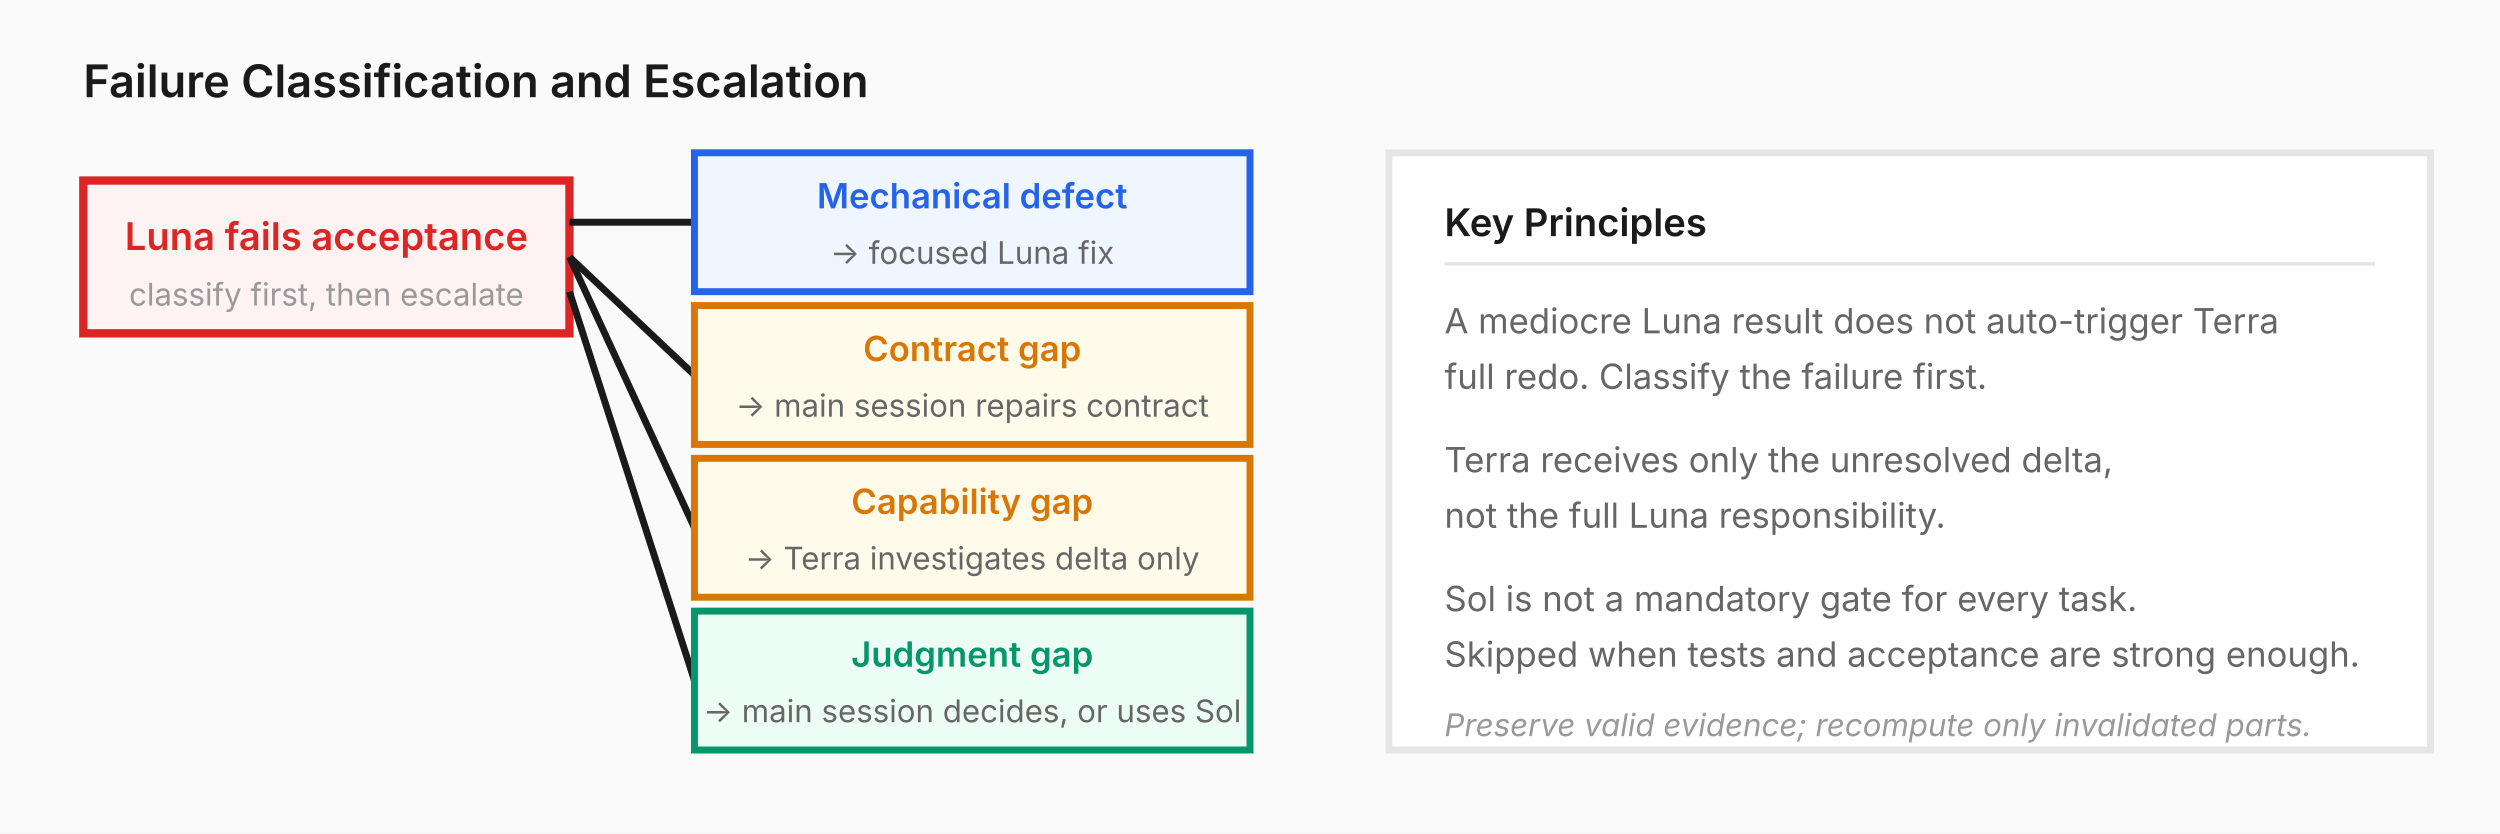
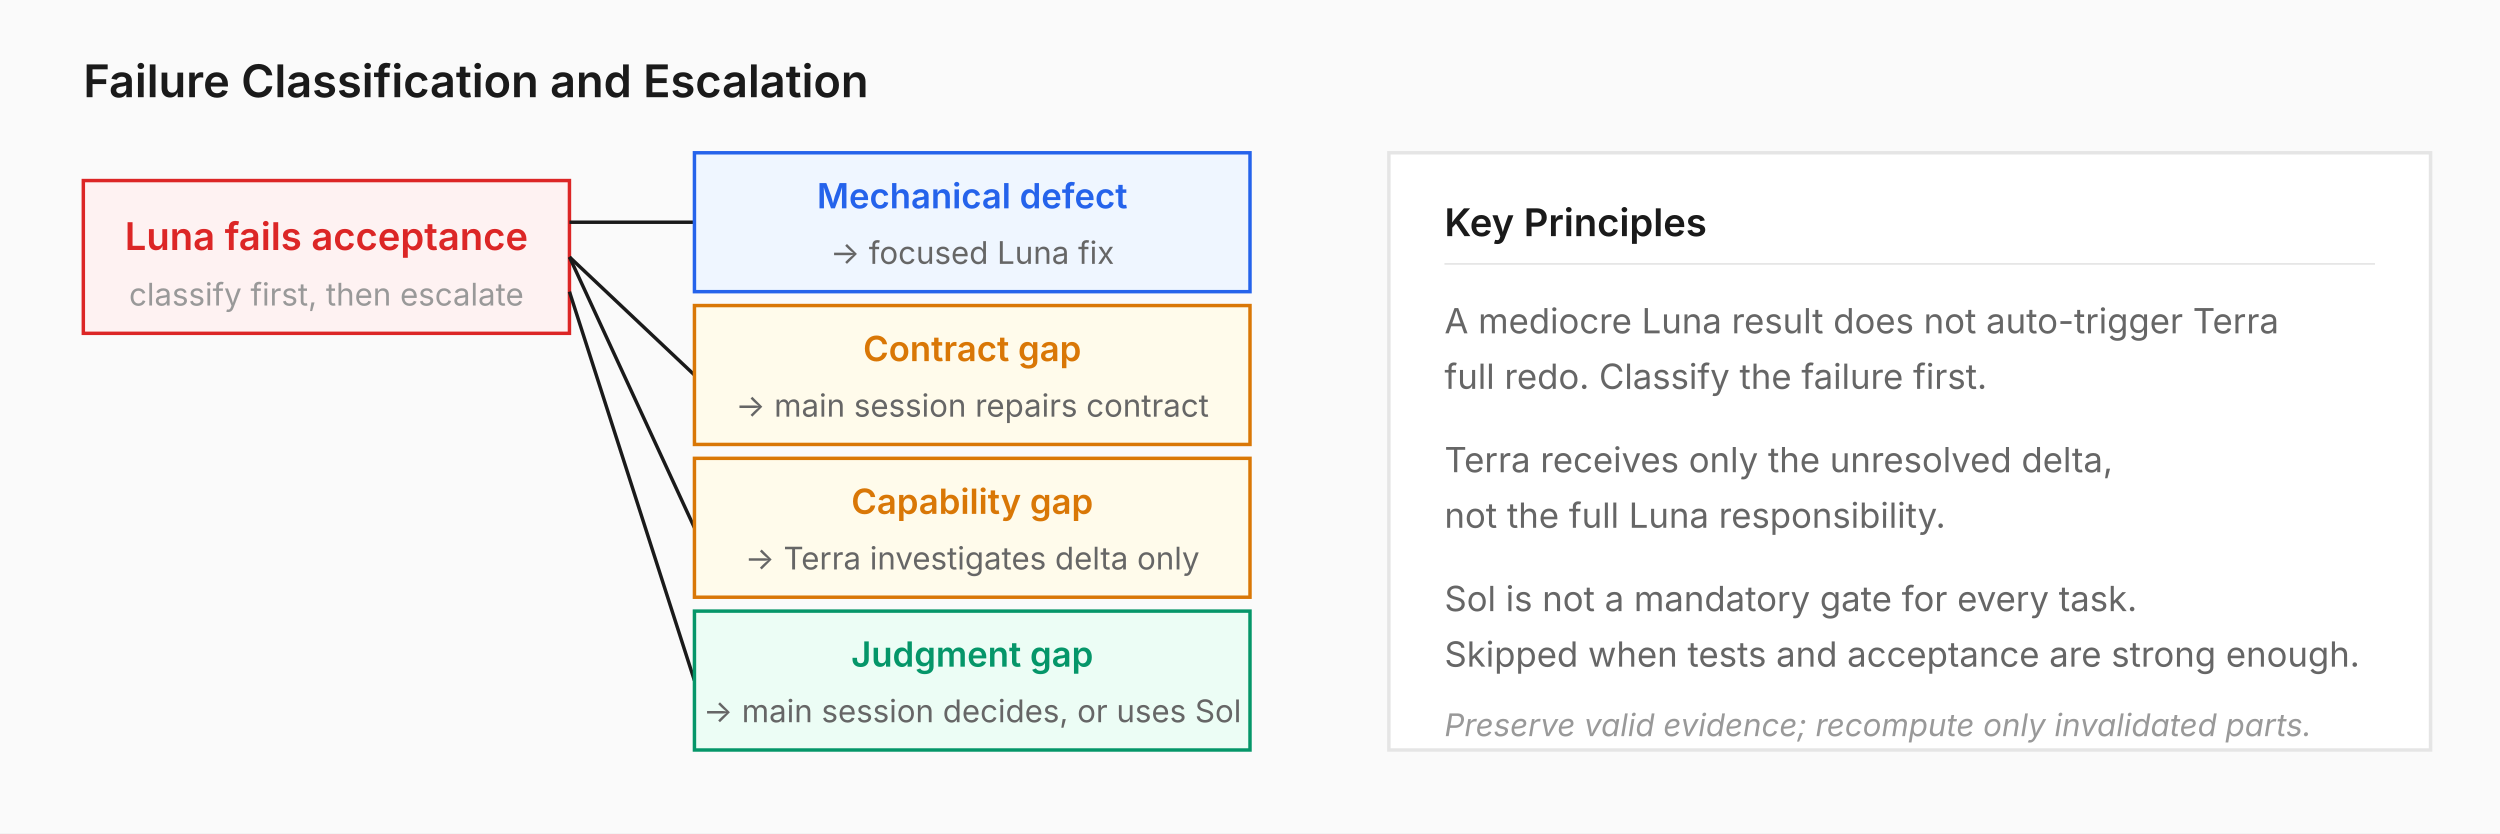
<svg xmlns="http://www.w3.org/2000/svg" viewBox="0 0 1440 480" fill="none" font-family="Inter, Helvetica, 'Noto Sans SC', sans-serif">
  <rect width="1440" height="480" fill="#fafafa" />
  <text x="48" y="56" fill="#1a1a1a" font-size="26" font-weight="600">Failure Classification and Escalation</text>
-   <rect x="48" y="104" width="280" height="88" rx="0" fill="#fef2f2" stroke="#dc2626" stroke-width="4.8" />
+   <rect x="48" y="104" width="280" height="88" rx="0" fill="#fef2f2" stroke="#dc2626" stroke-width="2" />
  <text x="188" y="144" text-anchor="middle" fill="#dc2626" font-size="22" font-weight="600">Luna fails acceptance</text>
  <text x="188" y="176" text-anchor="middle" fill="#999" font-size="18">classify first, then escalate</text>
-   <line x1="328" y1="128" x2="400" y2="128" stroke="#1a1a1a" stroke-width="4" />
-   <line x1="328" y1="148" x2="400" y2="216" stroke="#1a1a1a" stroke-width="4" />
-   <line x1="328" y1="148" x2="400" y2="304" stroke="#1a1a1a" stroke-width="4" />
-   <line x1="328" y1="168" x2="400" y2="392" stroke="#1a1a1a" stroke-width="4" />
-   <rect x="400" y="88" width="320" height="80" rx="0" fill="#eff6ff" stroke="#2563eb" stroke-width="4" />
+   <line x1="328" y1="128" x2="400" y2="128" stroke="#1a1a1a" stroke-width="2" />
+   <line x1="328" y1="148" x2="400" y2="216" stroke="#1a1a1a" stroke-width="2" />
+   <line x1="328" y1="148" x2="400" y2="304" stroke="#1a1a1a" stroke-width="2" />
+   <line x1="328" y1="168" x2="400" y2="392" stroke="#1a1a1a" stroke-width="2" />
+   <rect x="400" y="88" width="320" height="80" rx="0" fill="#eff6ff" stroke="#2563eb" stroke-width="2" />
  <text x="560" y="120" text-anchor="middle" fill="#2563eb" font-size="20" font-weight="600">Mechanical defect</text>
  <text x="560" y="152" text-anchor="middle" fill="#666" font-size="18">→ focused Luna fix</text>
-   <rect x="400" y="176" width="320" height="80" rx="0" fill="#fffbeb" stroke="#d97706" stroke-width="4" />
+   <rect x="400" y="176" width="320" height="80" rx="0" fill="#fffbeb" stroke="#d97706" stroke-width="2" />
  <text x="560" y="208" text-anchor="middle" fill="#d97706" font-size="20" font-weight="600">Contract gap</text>
  <text x="560" y="240" text-anchor="middle" fill="#666" font-size="18">→ main session repairs contract</text>
-   <rect x="400" y="264" width="320" height="80" rx="0" fill="#fffbeb" stroke="#d97706" stroke-width="4" />
+   <rect x="400" y="264" width="320" height="80" rx="0" fill="#fffbeb" stroke="#d97706" stroke-width="2" />
  <text x="560" y="296" text-anchor="middle" fill="#d97706" font-size="20" font-weight="600">Capability gap</text>
  <text x="560" y="328" text-anchor="middle" fill="#666" font-size="18">→ Terra investigates delta only</text>
-   <rect x="400" y="352" width="320" height="80" rx="0" fill="#ecfdf5" stroke="#059669" stroke-width="4" />
+   <rect x="400" y="352" width="320" height="80" rx="0" fill="#ecfdf5" stroke="#059669" stroke-width="2" />
  <text x="560" y="384" text-anchor="middle" fill="#059669" font-size="20" font-weight="600">Judgment gap</text>
  <text x="560" y="416" text-anchor="middle" fill="#666" font-size="18">→ main session decides, or uses Sol</text>
-   <rect x="800" y="88" width="600" height="344" rx="0" fill="#fff" stroke="#e5e5e5" stroke-width="4" />
+   <rect x="800" y="88" width="600" height="344" rx="0" fill="#fff" stroke="#e5e5e5" stroke-width="2" />
  <text x="832" y="136" fill="#1a1a1a" font-size="22" font-weight="600">Key Principles</text>
-   <line x1="832" y1="152" x2="1368" y2="152" stroke="#e5e5e5" stroke-width="2" />
+   <line x1="832" y1="152" x2="1368" y2="152" stroke="#e5e5e5" stroke-width="1" />
  <text x="832" y="192" fill="#666" font-size="20">A mediocre Luna result does not auto-trigger Terra</text>
  <text x="832" y="224" fill="#666" font-size="20">full redo. Classify the failure first.</text>
  <text x="832" y="272" fill="#666" font-size="20">Terra receives only the unresolved delta,</text>
  <text x="832" y="304" fill="#666" font-size="20">not the full Luna responsibility.</text>
  <text x="832" y="352" fill="#666" font-size="20">Sol is not a mandatory gate for every task.</text>
  <text x="832" y="384" fill="#666" font-size="20">Skipped when tests and acceptance are strong enough.</text>
  <text x="832" y="424" fill="#999" font-size="18" font-style="italic">Preserve valid evidence; recompute only invalidated parts.</text>
</svg>
